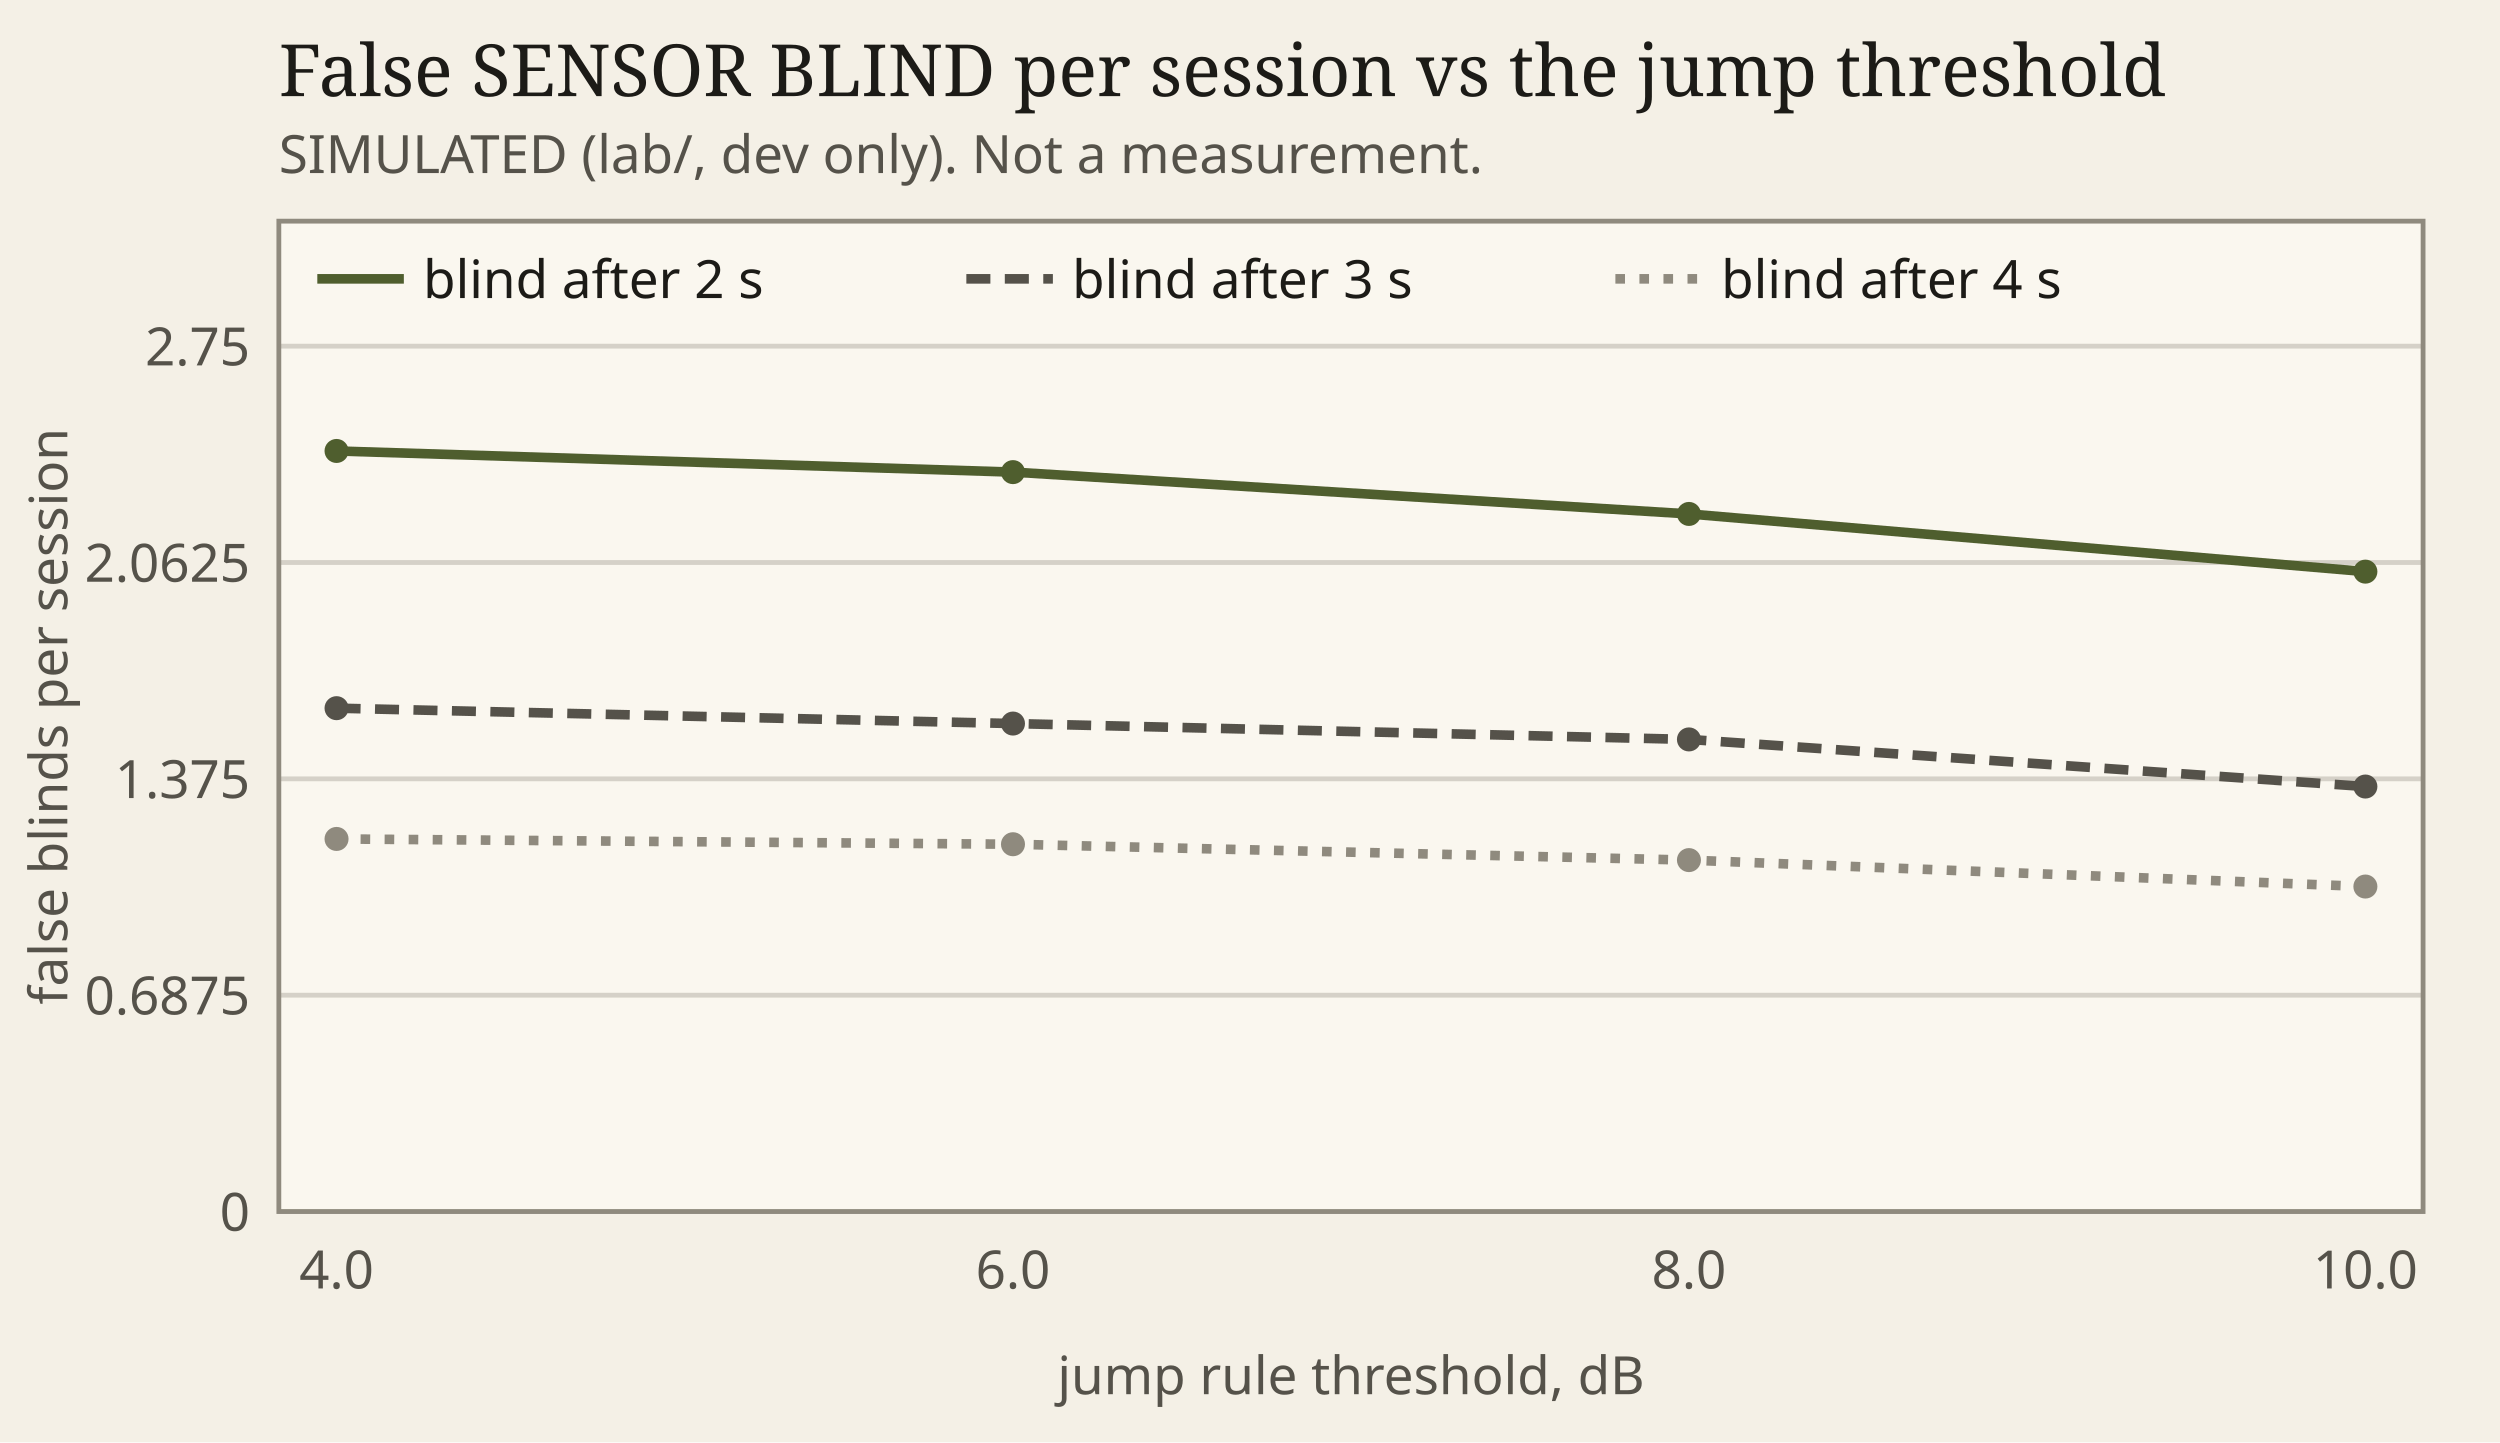
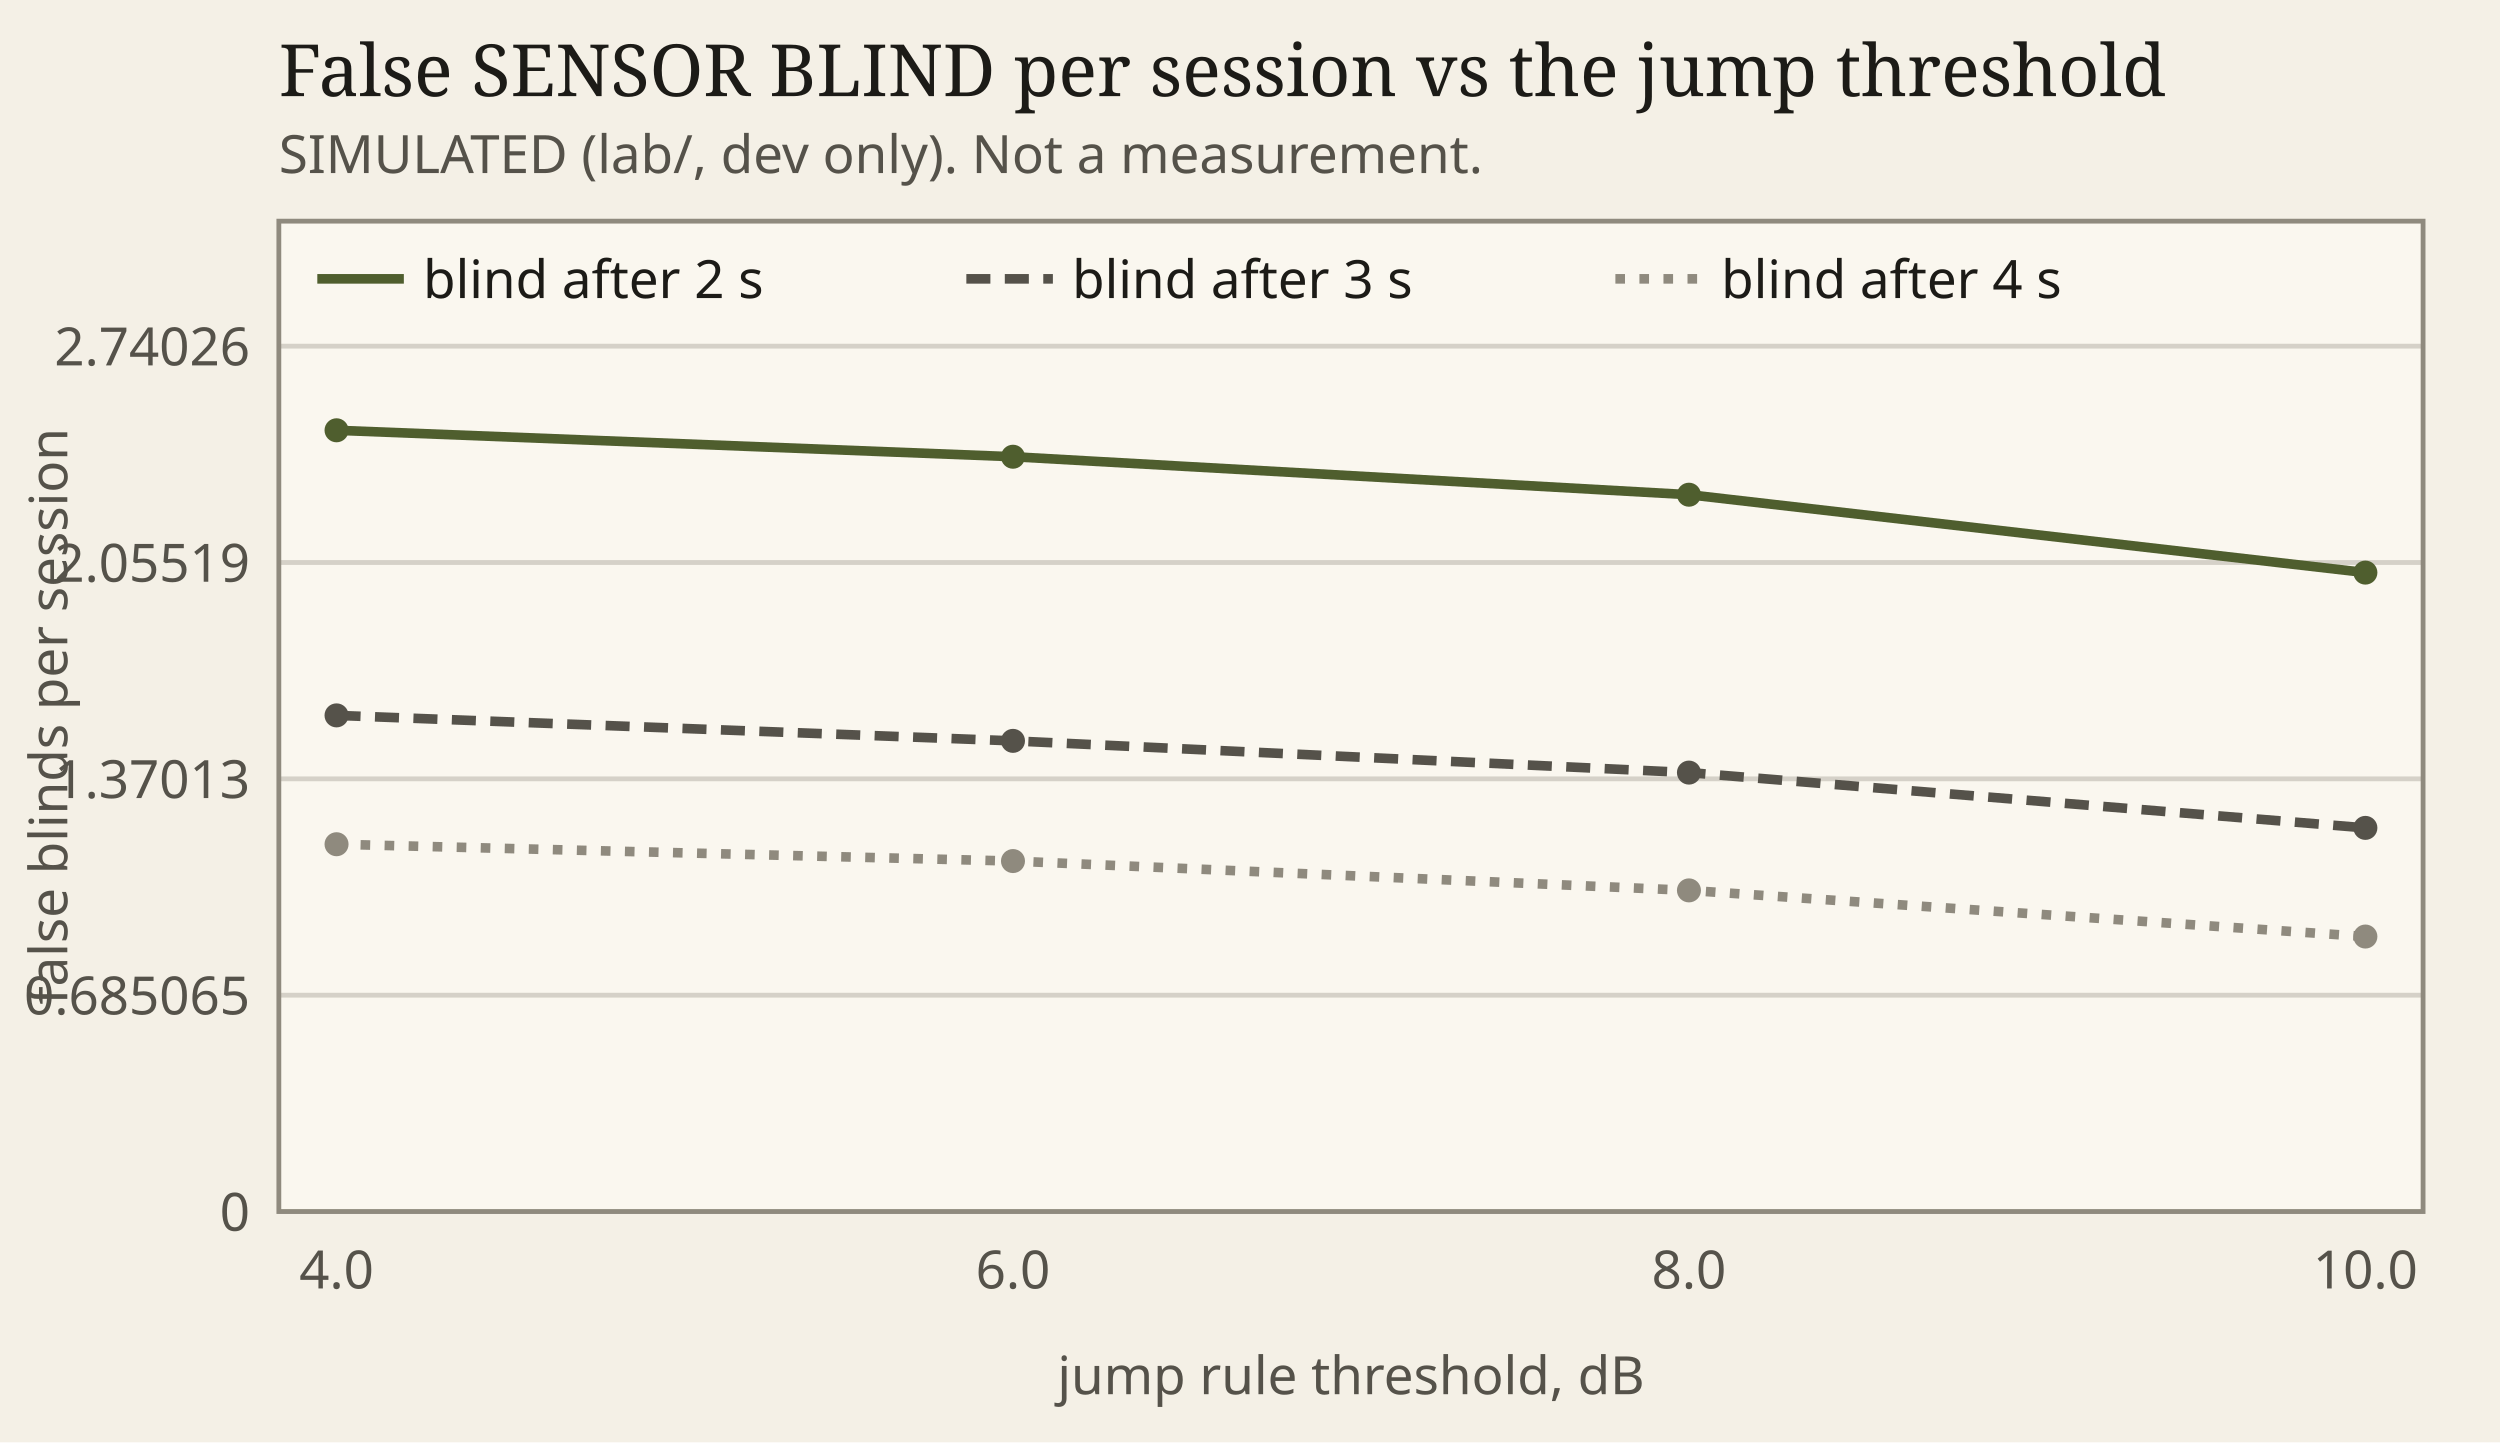
<svg xmlns="http://www.w3.org/2000/svg" width="520" height="300" viewBox="0 0 520 300" font-family="Hanken Grotesk, sans-serif" font-size="11" fill="#1C1B17">
  <rect width="520" height="300" fill="#F4F0E6" />
  <rect x="58" y="46" width="446" height="206" fill="#FAF7EF" stroke="#8F8A7E" />
  <text x="58" y="20" font-family="Newsreader, serif" font-size="15">False SENSOR BLIND per session vs the jump threshold</text>
  <text x="58" y="36" fill="#55524A">SIMULATED (lab/, dev only). Not a measurement.</text>
  <text x="281" y="290" text-anchor="middle" fill="#55524A">jump rule threshold, dB</text>
  <text transform="translate(14 149) rotate(-90)" text-anchor="middle" fill="#55524A">false blinds per session</text>
  <line x1="58" x2="504" y1="252.0" y2="252.0" stroke="#8F8A7E" stroke-opacity="0.35" />
  <text x="52" y="256.0" text-anchor="end" fill="#55524A">0</text>
  <line x1="58" x2="504" y1="207.0" y2="207.0" stroke="#8F8A7E" stroke-opacity="0.35" />
-   <text x="52" y="211.0" text-anchor="end" fill="#55524A">0.6875</text>
+   <text x="52" y="211.0" text-anchor="end" fill="#55524A">0.685065</text>
  <line x1="58" x2="504" y1="162.0" y2="162.0" stroke="#8F8A7E" stroke-opacity="0.35" />
-   <text x="52" y="166.0" text-anchor="end" fill="#55524A">1.375</text>
+   <text x="52" y="166.0" text-anchor="end" fill="#55524A">1.37013</text>
  <line x1="58" x2="504" y1="117.0" y2="117.0" stroke="#8F8A7E" stroke-opacity="0.35" />
-   <text x="52" y="121.0" text-anchor="end" fill="#55524A">2.0625</text>
+   <text x="52" y="121.0" text-anchor="end" fill="#55524A">2.05519</text>
  <line x1="58" x2="504" y1="72.0" y2="72.0" stroke="#8F8A7E" stroke-opacity="0.35" />
-   <text x="52" y="76.0" text-anchor="end" fill="#55524A">2.75</text>
+   <text x="52" y="76.0" text-anchor="end" fill="#55524A">2.74026</text>
  <text x="70.0" y="268" text-anchor="middle" fill="#55524A">4.0</text>
  <text x="210.7" y="268" text-anchor="middle" fill="#55524A">6.0</text>
  <text x="351.3" y="268" text-anchor="middle" fill="#55524A">8.0</text>
  <text x="492.0" y="268" text-anchor="middle" fill="#55524A">10.0</text>
-   <polyline fill="none" stroke="#4F5E2E" stroke-width="2" stroke-dasharray="" points="70.0,93.8 210.7,98.2 351.3,106.9 492.0,118.9" />
-   <circle cx="70.0" cy="93.8" r="2.5" fill="#4F5E2E" />
-   <circle cx="210.7" cy="98.2" r="2.5" fill="#4F5E2E" />
-   <circle cx="351.3" cy="106.9" r="2.5" fill="#4F5E2E" />
-   <circle cx="492.0" cy="118.9" r="2.5" fill="#4F5E2E" />
-   <polyline fill="none" stroke="#55524A" stroke-width="2" stroke-dasharray="5 3" points="70.0,147.3 210.7,150.5 351.3,153.8 492.0,163.6" />
-   <circle cx="70.0" cy="147.3" r="2.5" fill="#55524A" />
-   <circle cx="210.7" cy="150.5" r="2.5" fill="#55524A" />
-   <circle cx="351.3" cy="153.8" r="2.5" fill="#55524A" />
-   <circle cx="492.0" cy="163.6" r="2.5" fill="#55524A" />
-   <polyline fill="none" stroke="#8F8A7E" stroke-width="2" stroke-dasharray="2 3" points="70.0,174.5 210.7,175.6 351.3,178.9 492.0,184.4" />
-   <circle cx="70.0" cy="174.5" r="2.5" fill="#8F8A7E" />
-   <circle cx="210.7" cy="175.6" r="2.5" fill="#8F8A7E" />
-   <circle cx="351.3" cy="178.9" r="2.5" fill="#8F8A7E" />
-   <circle cx="492.0" cy="184.4" r="2.5" fill="#8F8A7E" />
+   <polyline fill="none" stroke="#4F5E2E" stroke-width="2" stroke-dasharray="" points="70.0,89.5 210.7,95.0 351.3,102.9 492.0,119.1" />
+   <circle cx="70.0" cy="89.5" r="2.5" fill="#4F5E2E" />
+   <circle cx="210.7" cy="95.0" r="2.5" fill="#4F5E2E" />
+   <circle cx="351.3" cy="102.9" r="2.5" fill="#4F5E2E" />
+   <circle cx="492.0" cy="119.1" r="2.5" fill="#4F5E2E" />
+   <polyline fill="none" stroke="#55524A" stroke-width="2" stroke-dasharray="5 3" points="70.0,148.8 210.7,154.1 351.3,160.7 492.0,172.2" />
+   <circle cx="70.0" cy="148.8" r="2.5" fill="#55524A" />
+   <circle cx="210.7" cy="154.1" r="2.5" fill="#55524A" />
+   <circle cx="351.3" cy="160.7" r="2.5" fill="#55524A" />
+   <circle cx="492.0" cy="172.2" r="2.5" fill="#55524A" />
+   <polyline fill="none" stroke="#8F8A7E" stroke-width="2" stroke-dasharray="2 3" points="70.0,175.6 210.7,179.1 351.3,185.2 492.0,194.8" />
+   <circle cx="70.0" cy="175.6" r="2.5" fill="#8F8A7E" />
+   <circle cx="210.7" cy="179.1" r="2.5" fill="#8F8A7E" />
+   <circle cx="351.3" cy="185.2" r="2.5" fill="#8F8A7E" />
+   <circle cx="492.0" cy="194.8" r="2.5" fill="#8F8A7E" />
  <line x1="66" x2="84" y1="58" y2="58" stroke="#4F5E2E" stroke-width="2" stroke-dasharray="" />
  <text x="88" y="62">blind after 2 s</text>
  <line x1="201" x2="219" y1="58" y2="58" stroke="#55524A" stroke-width="2" stroke-dasharray="5 3" />
  <text x="223" y="62">blind after 3 s</text>
  <line x1="336" x2="354" y1="58" y2="58" stroke="#8F8A7E" stroke-width="2" stroke-dasharray="2 3" />
  <text x="358" y="62">blind after 4 s</text>
</svg>
